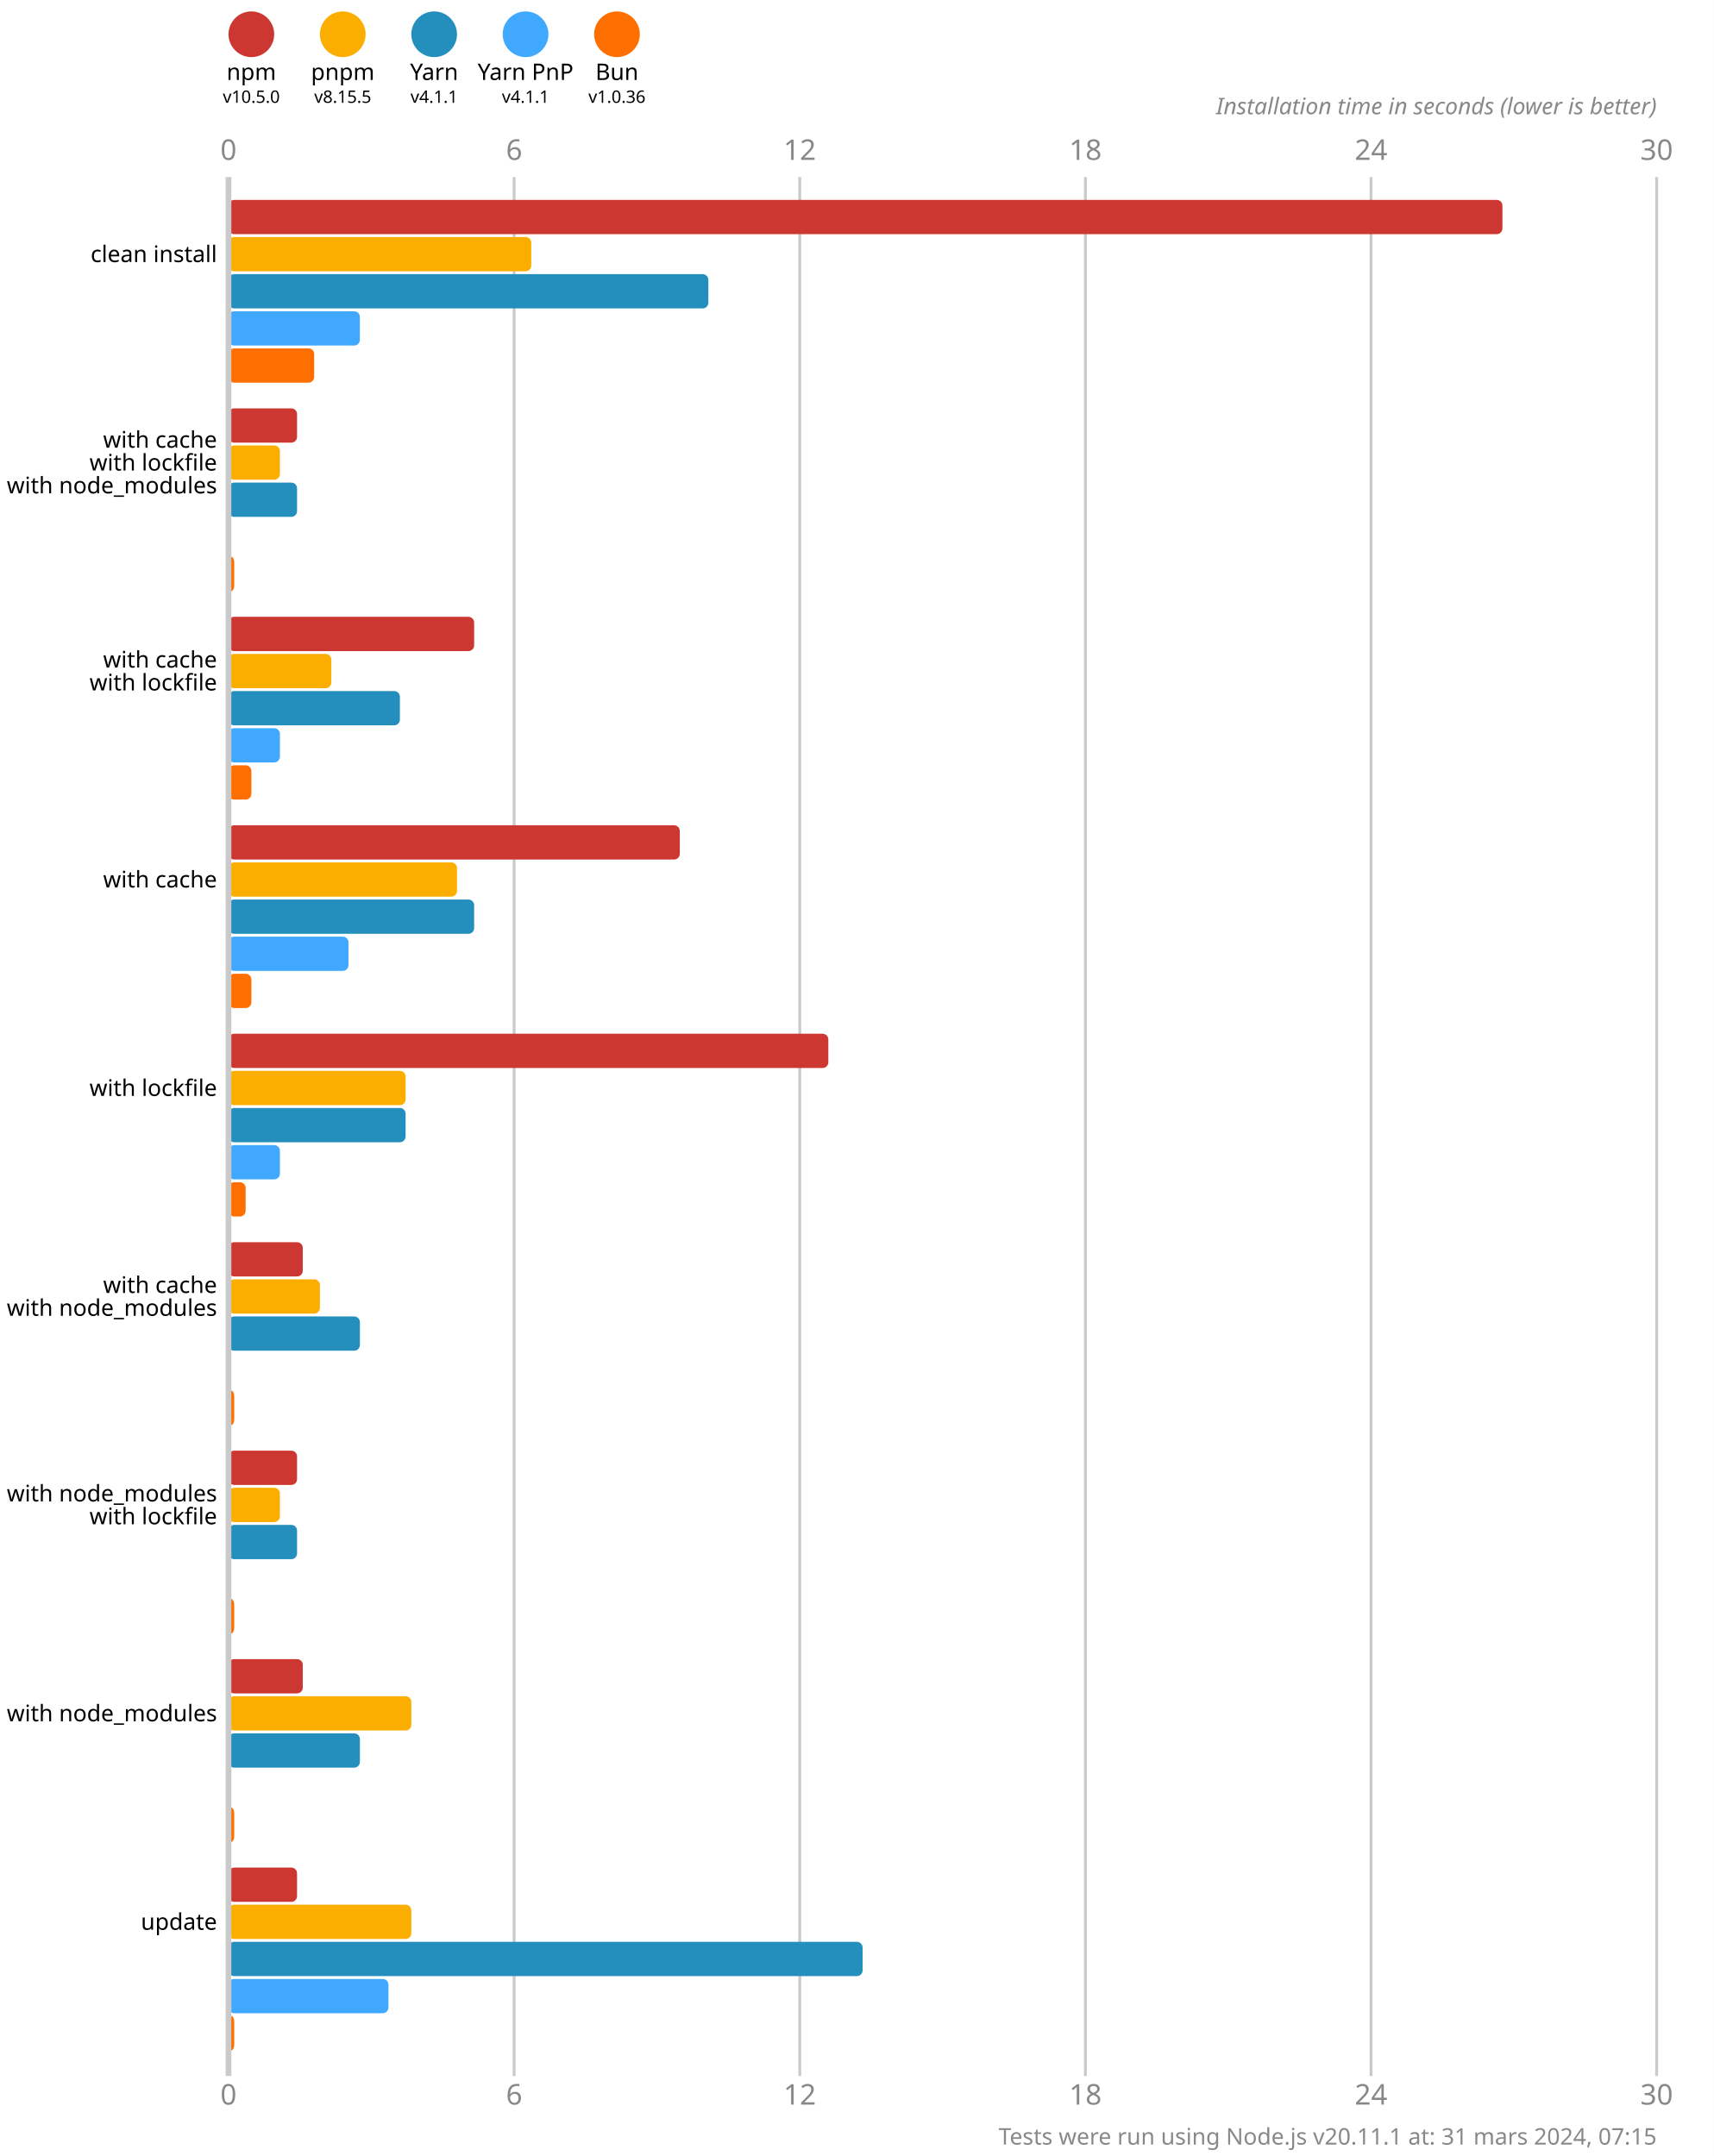
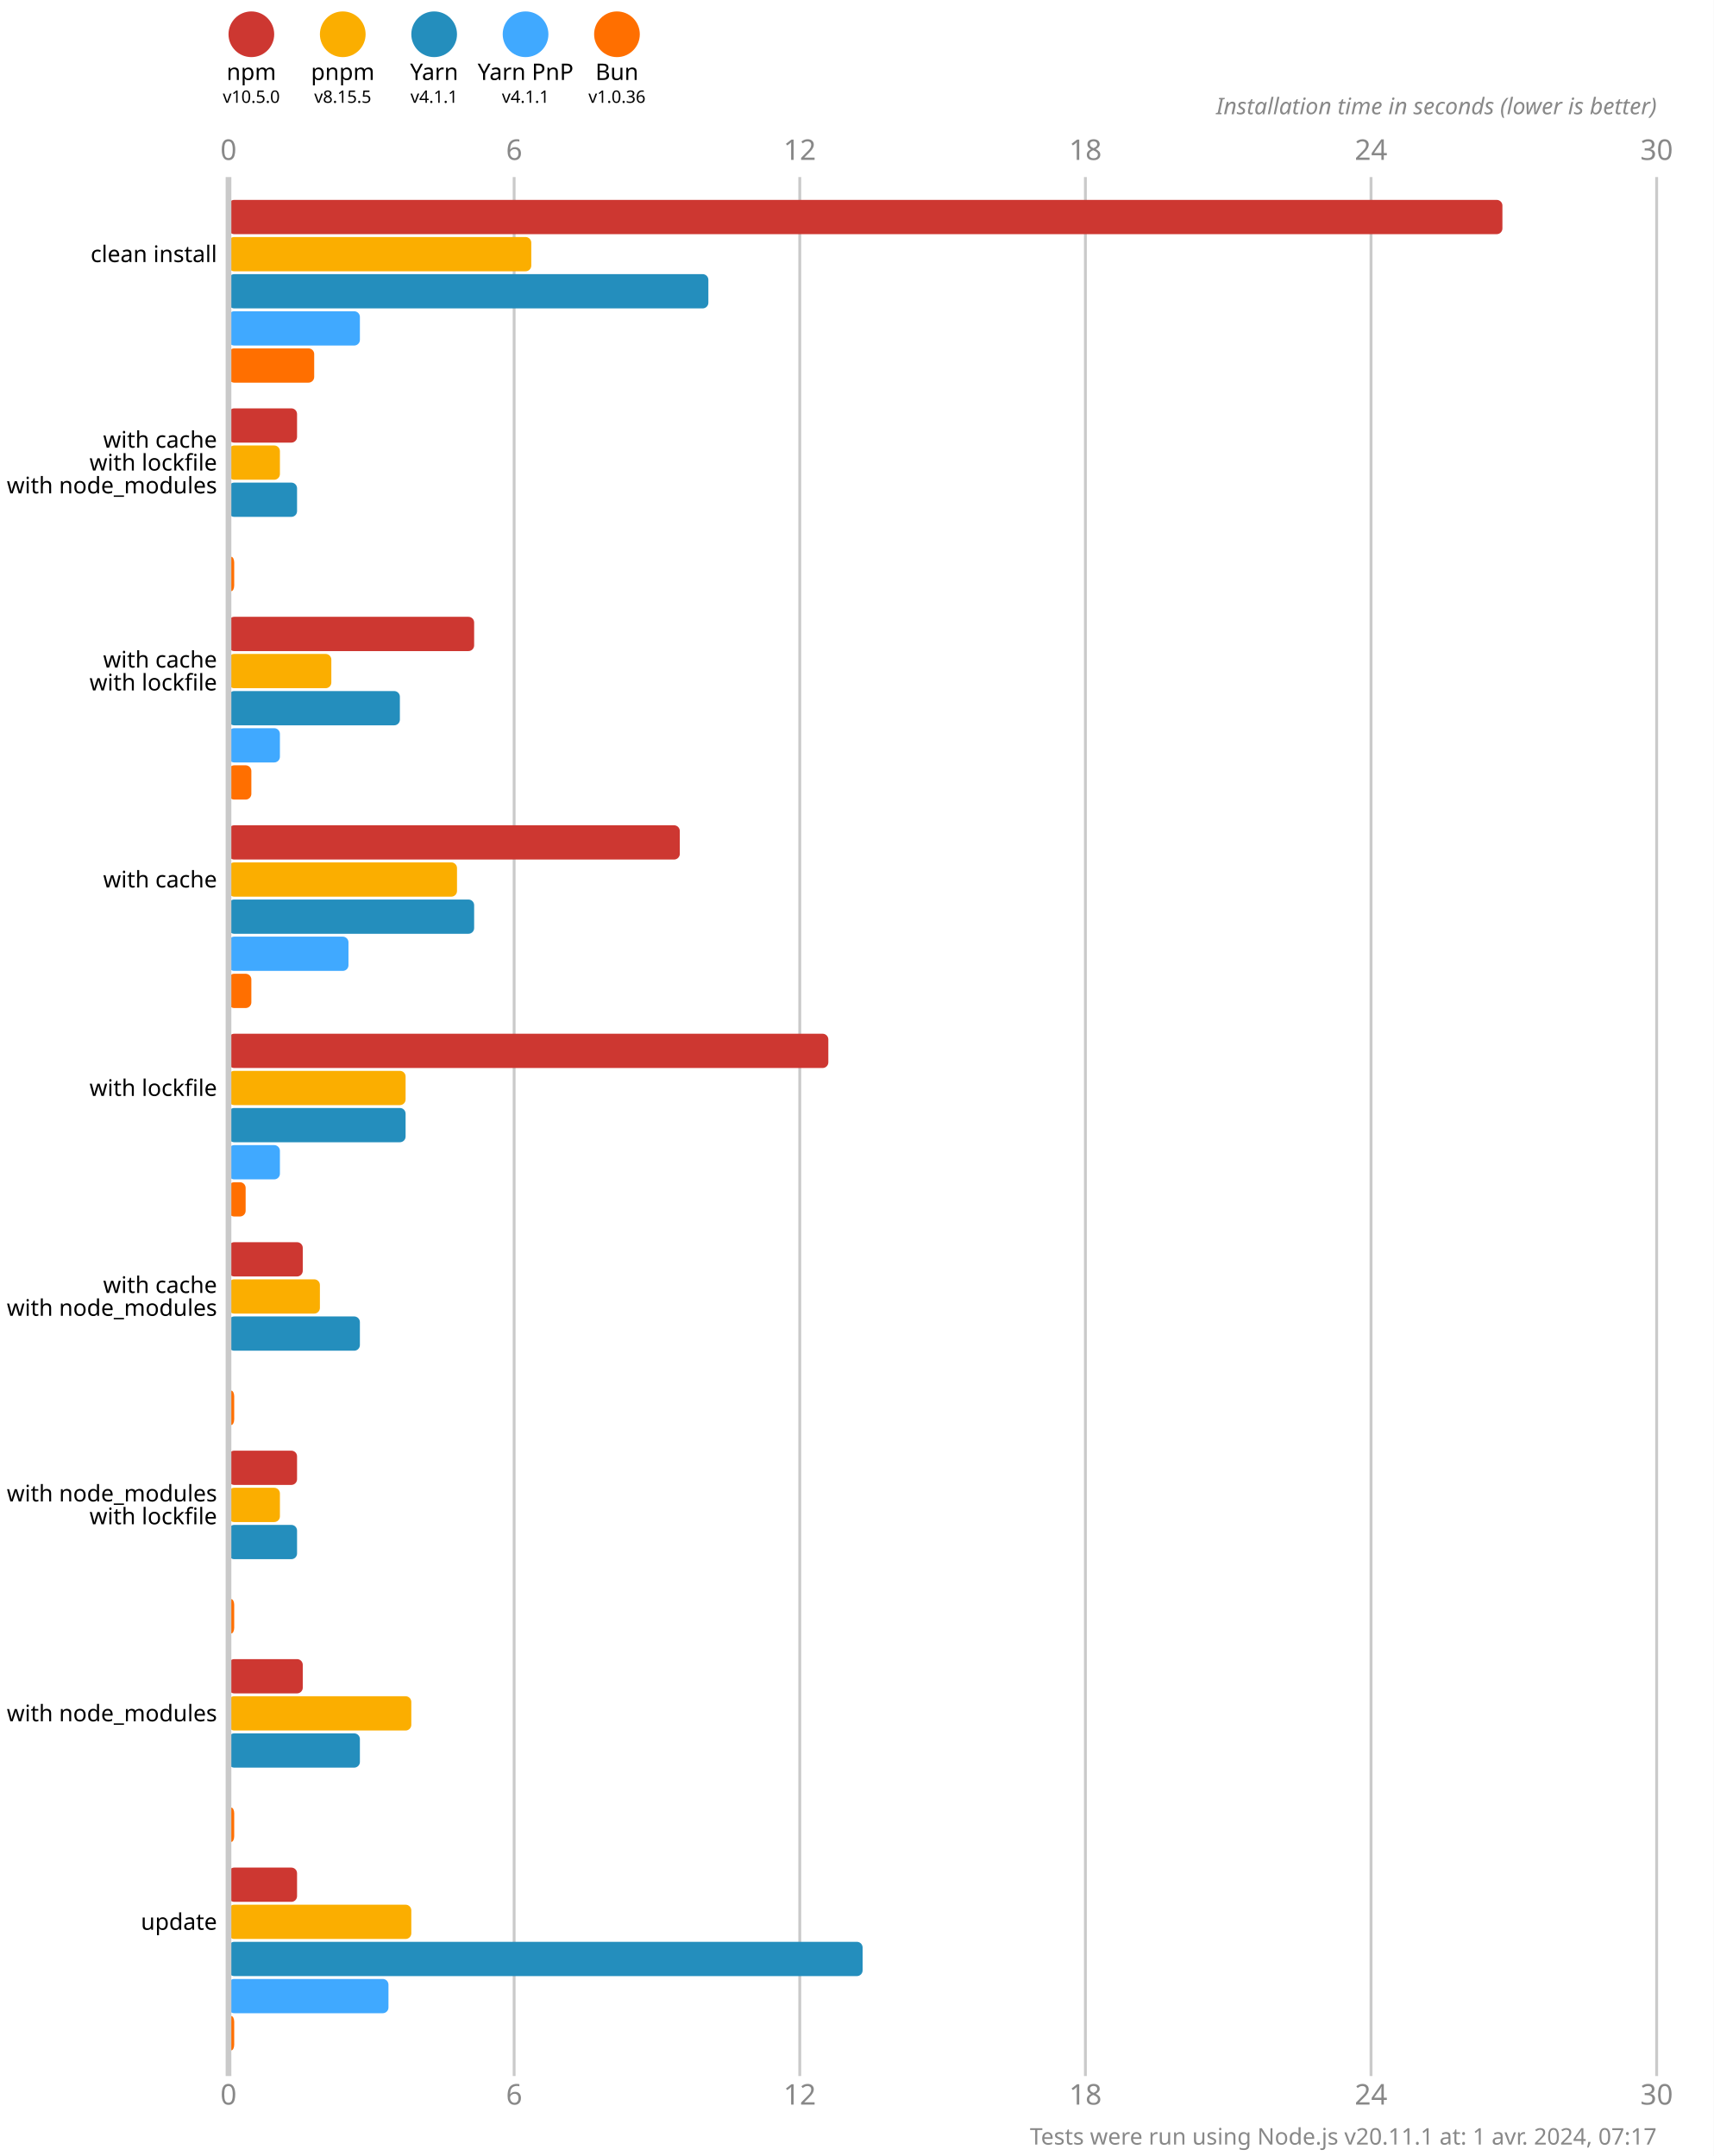
<svg xmlns="http://www.w3.org/2000/svg" version="1.1" viewBox="0 0 300 377.5">
  <style>
    .font { font-family: sans-serif; }
    .s3 { font-size: 3px; }
    .s4 { font-size: 4px; }
    .s5 { font-size: 5px; }
    .line { stroke: #cacaca; }
    .width { stroke-width: 0.5; }
    .text { fill: #888; }
  </style>
  <rect x="0" y="0" width="300" height="377.5" fill="#fff" />
  <circle cx="44" cy="6" r="4" fill="#cd3731" />
  <text x="44" y="14" class="font s4" text-anchor="middle">npm</text>
  <text x="44" y="18" class="font s3" text-anchor="middle">v10.5.0</text>
  <circle cx="60" cy="6" r="4" fill="#fbae00" />
  <text x="60" y="14" class="font s4" text-anchor="middle">pnpm</text>
  <text x="60" y="18" class="font s3" text-anchor="middle">v8.15.5</text>
  <circle cx="76" cy="6" r="4" fill="#248ebd" />
  <text x="76" y="14" class="font s4" text-anchor="middle">Yarn</text>
  <text x="76" y="18" class="font s3" text-anchor="middle">v4.1.1</text>
  <circle cx="92" cy="6" r="4" fill="#40a9ff" />
  <text x="92" y="14" class="font s4" text-anchor="middle">Yarn PnP</text>
  <text x="92" y="18" class="font s3" text-anchor="middle">v4.1.1</text>
  <circle cx="108" cy="6" r="4" fill="#ff6f00" />
  <text x="108" y="14" class="font s4" text-anchor="middle">Bun</text>
  <text x="108" y="18" class="font s3" text-anchor="middle">v1.0.36</text>
  <text x="40" y="28" class="font s5 text" text-anchor="middle">0</text>
  <text x="40" y="368.5" class="font s5 text" text-anchor="middle">0</text>
  <line x1="90" y1="31" x2="90" y2="363.5" class="line width" />
  <text x="90" y="28" class="font s5 text" text-anchor="middle">6</text>
  <text x="90" y="368.5" class="font s5 text" text-anchor="middle">6</text>
  <line x1="140" y1="31" x2="140" y2="363.5" class="line width" />
  <text x="140" y="28" class="font s5 text" text-anchor="middle">12</text>
  <text x="140" y="368.5" class="font s5 text" text-anchor="middle">12</text>
  <line x1="190" y1="31" x2="190" y2="363.5" class="line width" />
  <text x="190" y="28" class="font s5 text" text-anchor="middle">18</text>
  <text x="190" y="368.5" class="font s5 text" text-anchor="middle">18</text>
  <line x1="240" y1="31" x2="240" y2="363.5" class="line width" />
  <text x="240" y="28" class="font s5 text" text-anchor="middle">24</text>
  <text x="240" y="368.5" class="font s5 text" text-anchor="middle">24</text>
  <line x1="290" y1="31" x2="290" y2="363.5" class="line width" />
  <text x="290" y="28" class="font s5 text" text-anchor="middle">30</text>
  <text x="290" y="368.5" class="font s5 text" text-anchor="middle">30</text>
  <text x="290" y="20" class="font s4 text" font-style="italic" text-anchor="end">Installation time in seconds (lower is better)</text>
  <rect x="40" y="35" width="223" height="6" fill="#cd3731" rx="1" ry="1" />
  <rect x="40" y="41.5" width="53" height="6" fill="#fbae00" rx="1" ry="1" />
  <rect x="40" y="48" width="84" height="6" fill="#248ebd" rx="1" ry="1" />
  <rect x="40" y="54.5" width="23" height="6" fill="#40a9ff" rx="1" ry="1" />
  <rect x="40" y="61" width="15" height="6" fill="#ff6f00" rx="1" ry="1" />
  <rect x="40" y="71.5" width="12" height="6" fill="#cd3731" rx="1" ry="1" />
  <rect x="40" y="78" width="9" height="6" fill="#fbae00" rx="1" ry="1" />
  <rect x="40" y="84.5" width="12" height="6" fill="#248ebd" rx="1" ry="1" />
  <rect x="40" y="91" width="0" height="6" fill="#40a9ff" rx="1" ry="1" />
  <rect x="40" y="97.5" width="1" height="6" fill="#ff6f00" rx="1" ry="1" />
  <rect x="40" y="108" width="43" height="6" fill="#cd3731" rx="1" ry="1" />
  <rect x="40" y="114.5" width="18" height="6" fill="#fbae00" rx="1" ry="1" />
  <rect x="40" y="121" width="30" height="6" fill="#248ebd" rx="1" ry="1" />
  <rect x="40" y="127.5" width="9" height="6" fill="#40a9ff" rx="1" ry="1" />
  <rect x="40" y="134" width="4" height="6" fill="#ff6f00" rx="1" ry="1" />
  <rect x="40" y="144.5" width="79" height="6" fill="#cd3731" rx="1" ry="1" />
  <rect x="40" y="151" width="40" height="6" fill="#fbae00" rx="1" ry="1" />
  <rect x="40" y="157.5" width="43" height="6" fill="#248ebd" rx="1" ry="1" />
  <rect x="40" y="164" width="21" height="6" fill="#40a9ff" rx="1" ry="1" />
  <rect x="40" y="170.5" width="4" height="6" fill="#ff6f00" rx="1" ry="1" />
  <rect x="40" y="181" width="105" height="6" fill="#cd3731" rx="1" ry="1" />
  <rect x="40" y="187.5" width="31" height="6" fill="#fbae00" rx="1" ry="1" />
  <rect x="40" y="194" width="31" height="6" fill="#248ebd" rx="1" ry="1" />
  <rect x="40" y="200.5" width="9" height="6" fill="#40a9ff" rx="1" ry="1" />
  <rect x="40" y="207" width="3" height="6" fill="#ff6f00" rx="1" ry="1" />
  <rect x="40" y="217.5" width="13" height="6" fill="#cd3731" rx="1" ry="1" />
  <rect x="40" y="224" width="16" height="6" fill="#fbae00" rx="1" ry="1" />
  <rect x="40" y="230.5" width="23" height="6" fill="#248ebd" rx="1" ry="1" />
  <rect x="40" y="237" width="0" height="6" fill="#40a9ff" rx="1" ry="1" />
  <rect x="40" y="243.5" width="1" height="6" fill="#ff6f00" rx="1" ry="1" />
  <rect x="40" y="254" width="12" height="6" fill="#cd3731" rx="1" ry="1" />
  <rect x="40" y="260.5" width="9" height="6" fill="#fbae00" rx="1" ry="1" />
  <rect x="40" y="267" width="12" height="6" fill="#248ebd" rx="1" ry="1" />
  <rect x="40" y="273.5" width="0" height="6" fill="#40a9ff" rx="1" ry="1" />
  <rect x="40" y="280" width="1" height="6" fill="#ff6f00" rx="1" ry="1" />
  <rect x="40" y="290.5" width="13" height="6" fill="#cd3731" rx="1" ry="1" />
  <rect x="40" y="297" width="32" height="6" fill="#fbae00" rx="1" ry="1" />
  <rect x="40" y="303.5" width="23" height="6" fill="#248ebd" rx="1" ry="1" />
  <rect x="40" y="310" width="0" height="6" fill="#40a9ff" rx="1" ry="1" />
  <rect x="40" y="316.5" width="1" height="6" fill="#ff6f00" rx="1" ry="1" />
  <rect x="40" y="327" width="12" height="6" fill="#cd3731" rx="1" ry="1" />
  <rect x="40" y="333.5" width="32" height="6" fill="#fbae00" rx="1" ry="1" />
  <rect x="40" y="340" width="111" height="6" fill="#248ebd" rx="1" ry="1" />
  <rect x="40" y="346.5" width="28" height="6" fill="#40a9ff" rx="1" ry="1" />
  <rect x="40" y="353" width="1" height="6" fill="#ff6f00" rx="1" ry="1" />
  <line x1="40" y1="31" x2="40" y2="363.5" class="line" />
  <text x="38" y="44.5" class="font s4" dominant-baseline="middle" text-anchor="end">clean install</text>
  <text x="38" y="77" class="font s4" dominant-baseline="middle" text-anchor="end">with cache</text>
  <text x="38" y="81" class="font s4" dominant-baseline="middle" text-anchor="end">with lockfile</text>
  <text x="38" y="85" class="font s4" dominant-baseline="middle" text-anchor="end">with node_modules</text>
  <text x="38" y="115.5" class="font s4" dominant-baseline="middle" text-anchor="end">with cache</text>
  <text x="38" y="119.5" class="font s4" dominant-baseline="middle" text-anchor="end">with lockfile</text>
  <text x="38" y="154" class="font s4" dominant-baseline="middle" text-anchor="end">with cache</text>
  <text x="38" y="190.5" class="font s4" dominant-baseline="middle" text-anchor="end">with lockfile</text>
  <text x="38" y="225" class="font s4" dominant-baseline="middle" text-anchor="end">with cache</text>
  <text x="38" y="229" class="font s4" dominant-baseline="middle" text-anchor="end">with node_modules</text>
  <text x="38" y="261.5" class="font s4" dominant-baseline="middle" text-anchor="end">with node_modules</text>
  <text x="38" y="265.5" class="font s4" dominant-baseline="middle" text-anchor="end">with lockfile</text>
  <text x="38" y="300" class="font s4" dominant-baseline="middle" text-anchor="end">with node_modules</text>
  <text x="38" y="336.5" class="font s4" dominant-baseline="middle" text-anchor="end">update</text>
-   <text x="290" y="375.5" class="font s4 text" text-anchor="end">Tests were run using Node.js v20.11.1 at: 31 mars 2024, 07:15</text>
+   <text x="290" y="375.5" class="font s4 text" text-anchor="end">Tests were run using Node.js v20.11.1 at: 1 avr. 2024, 07:17</text>
</svg>
